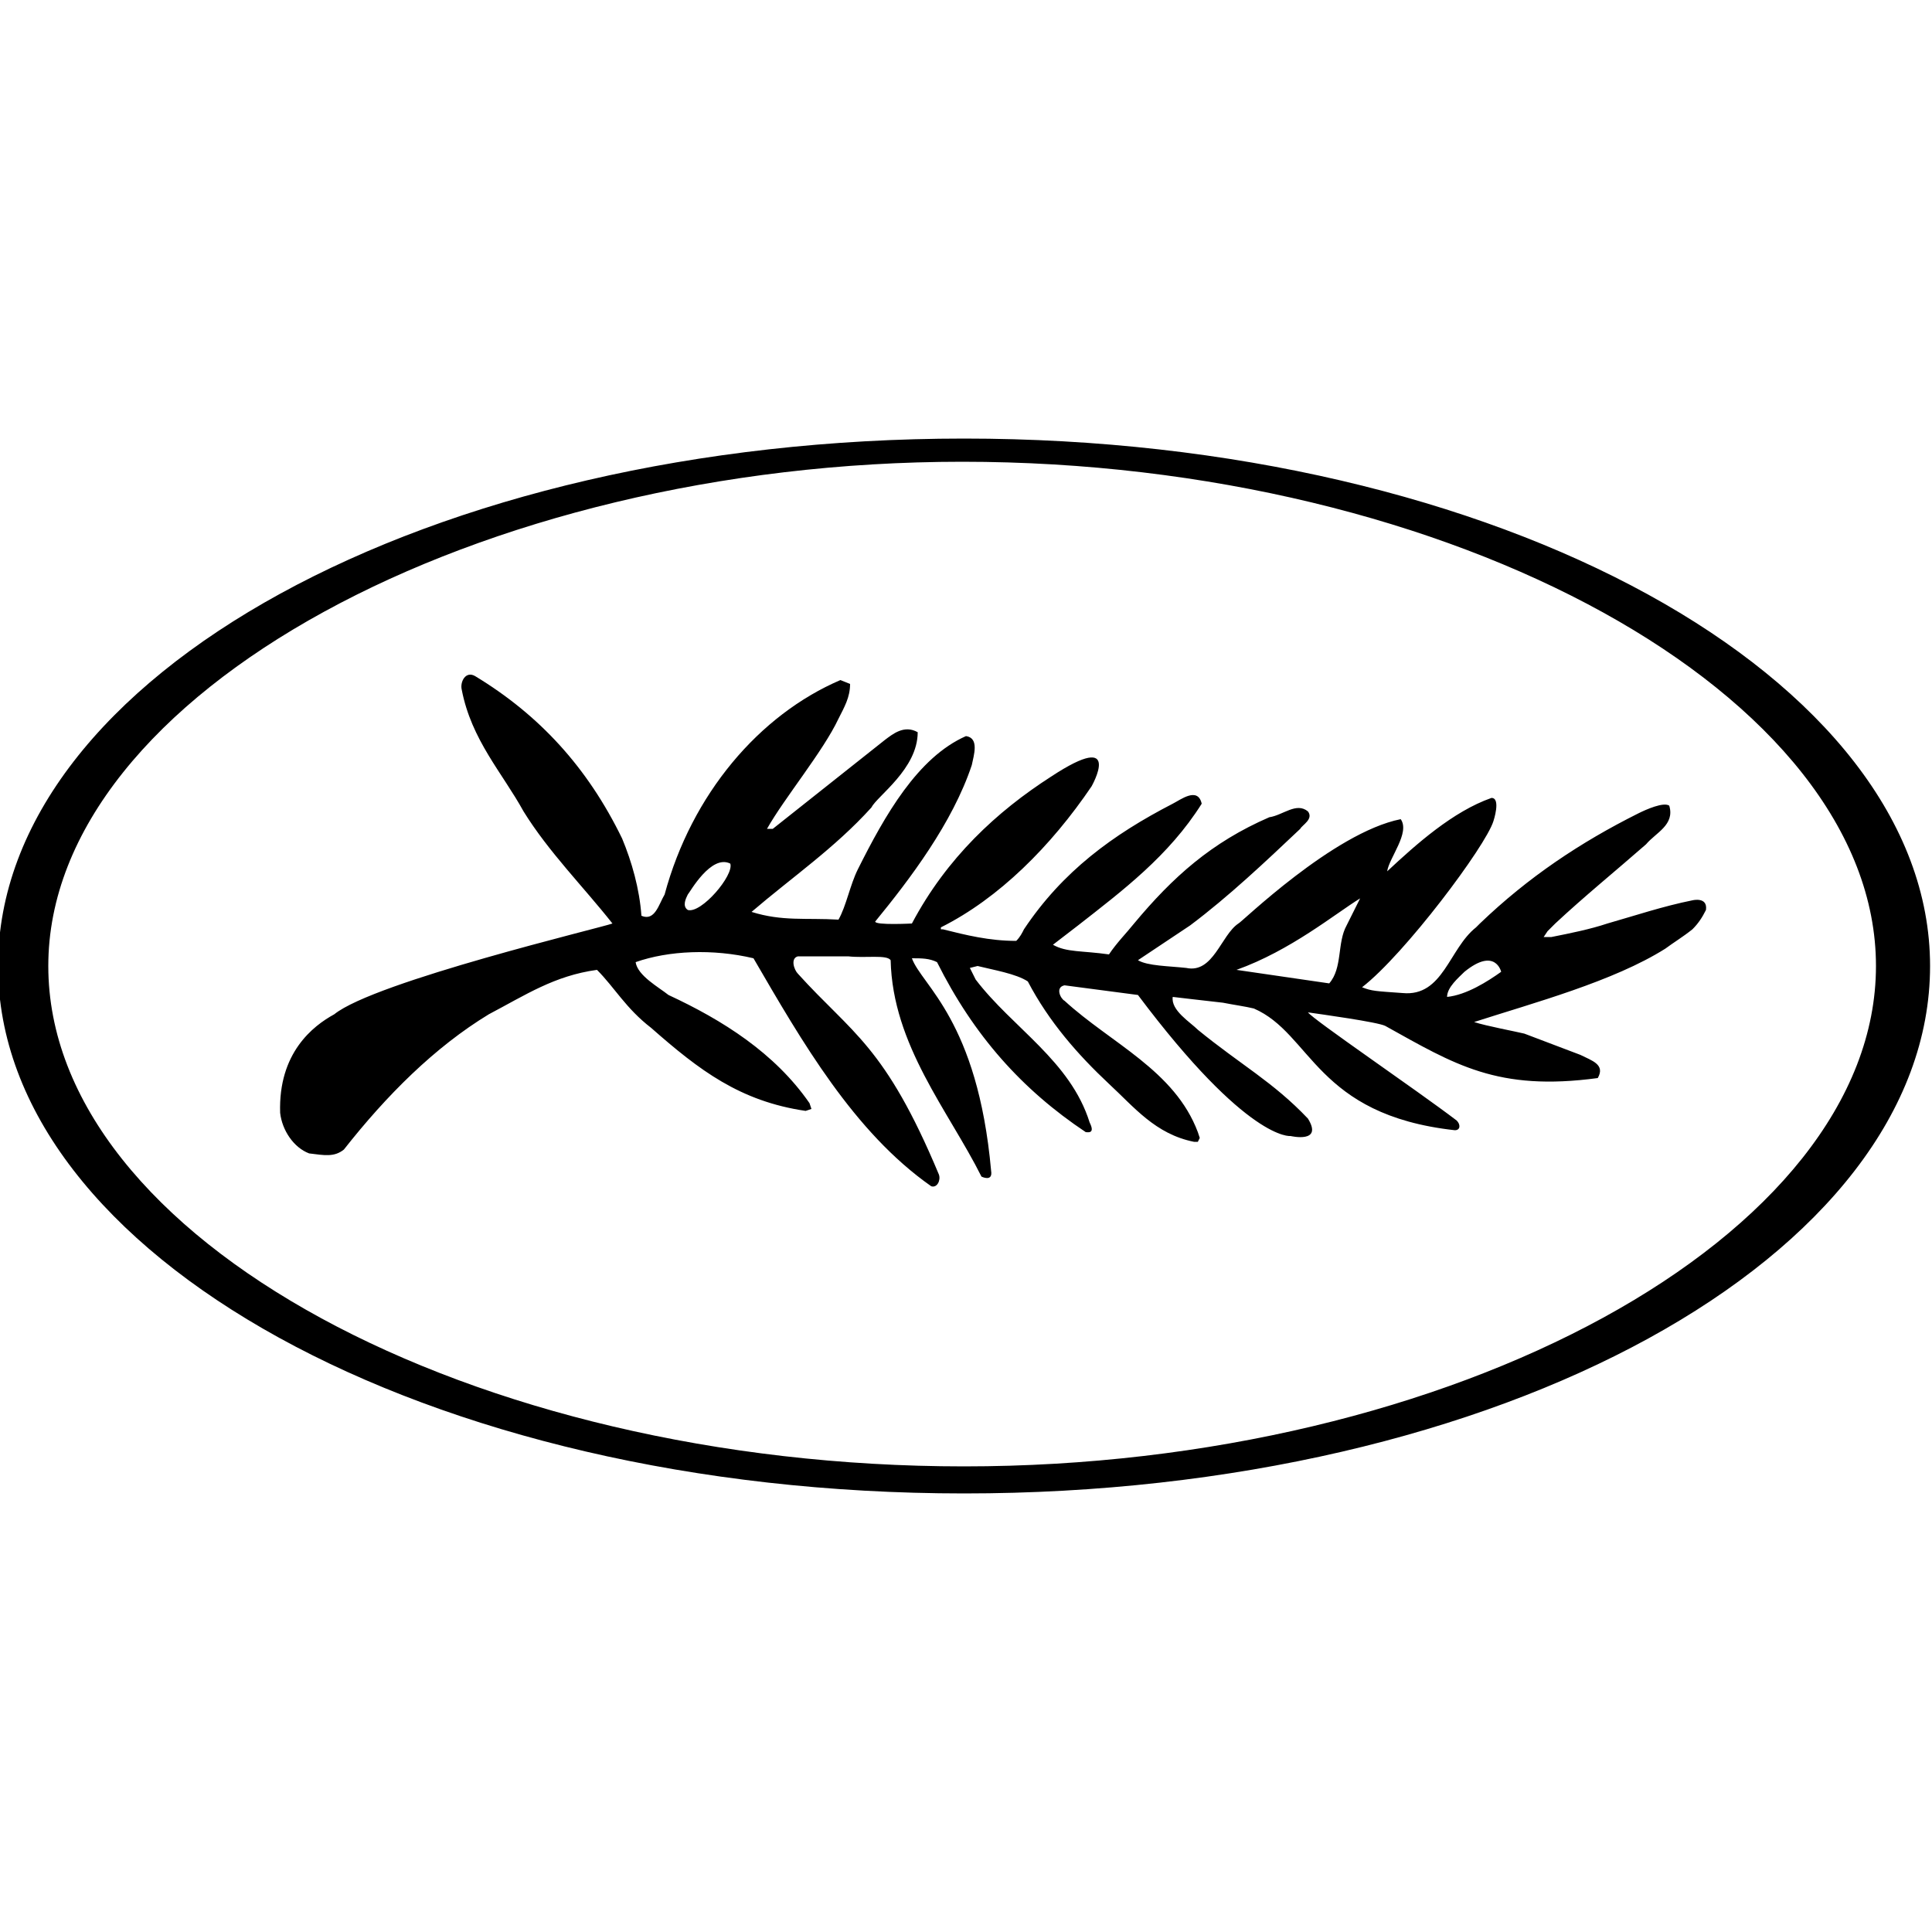
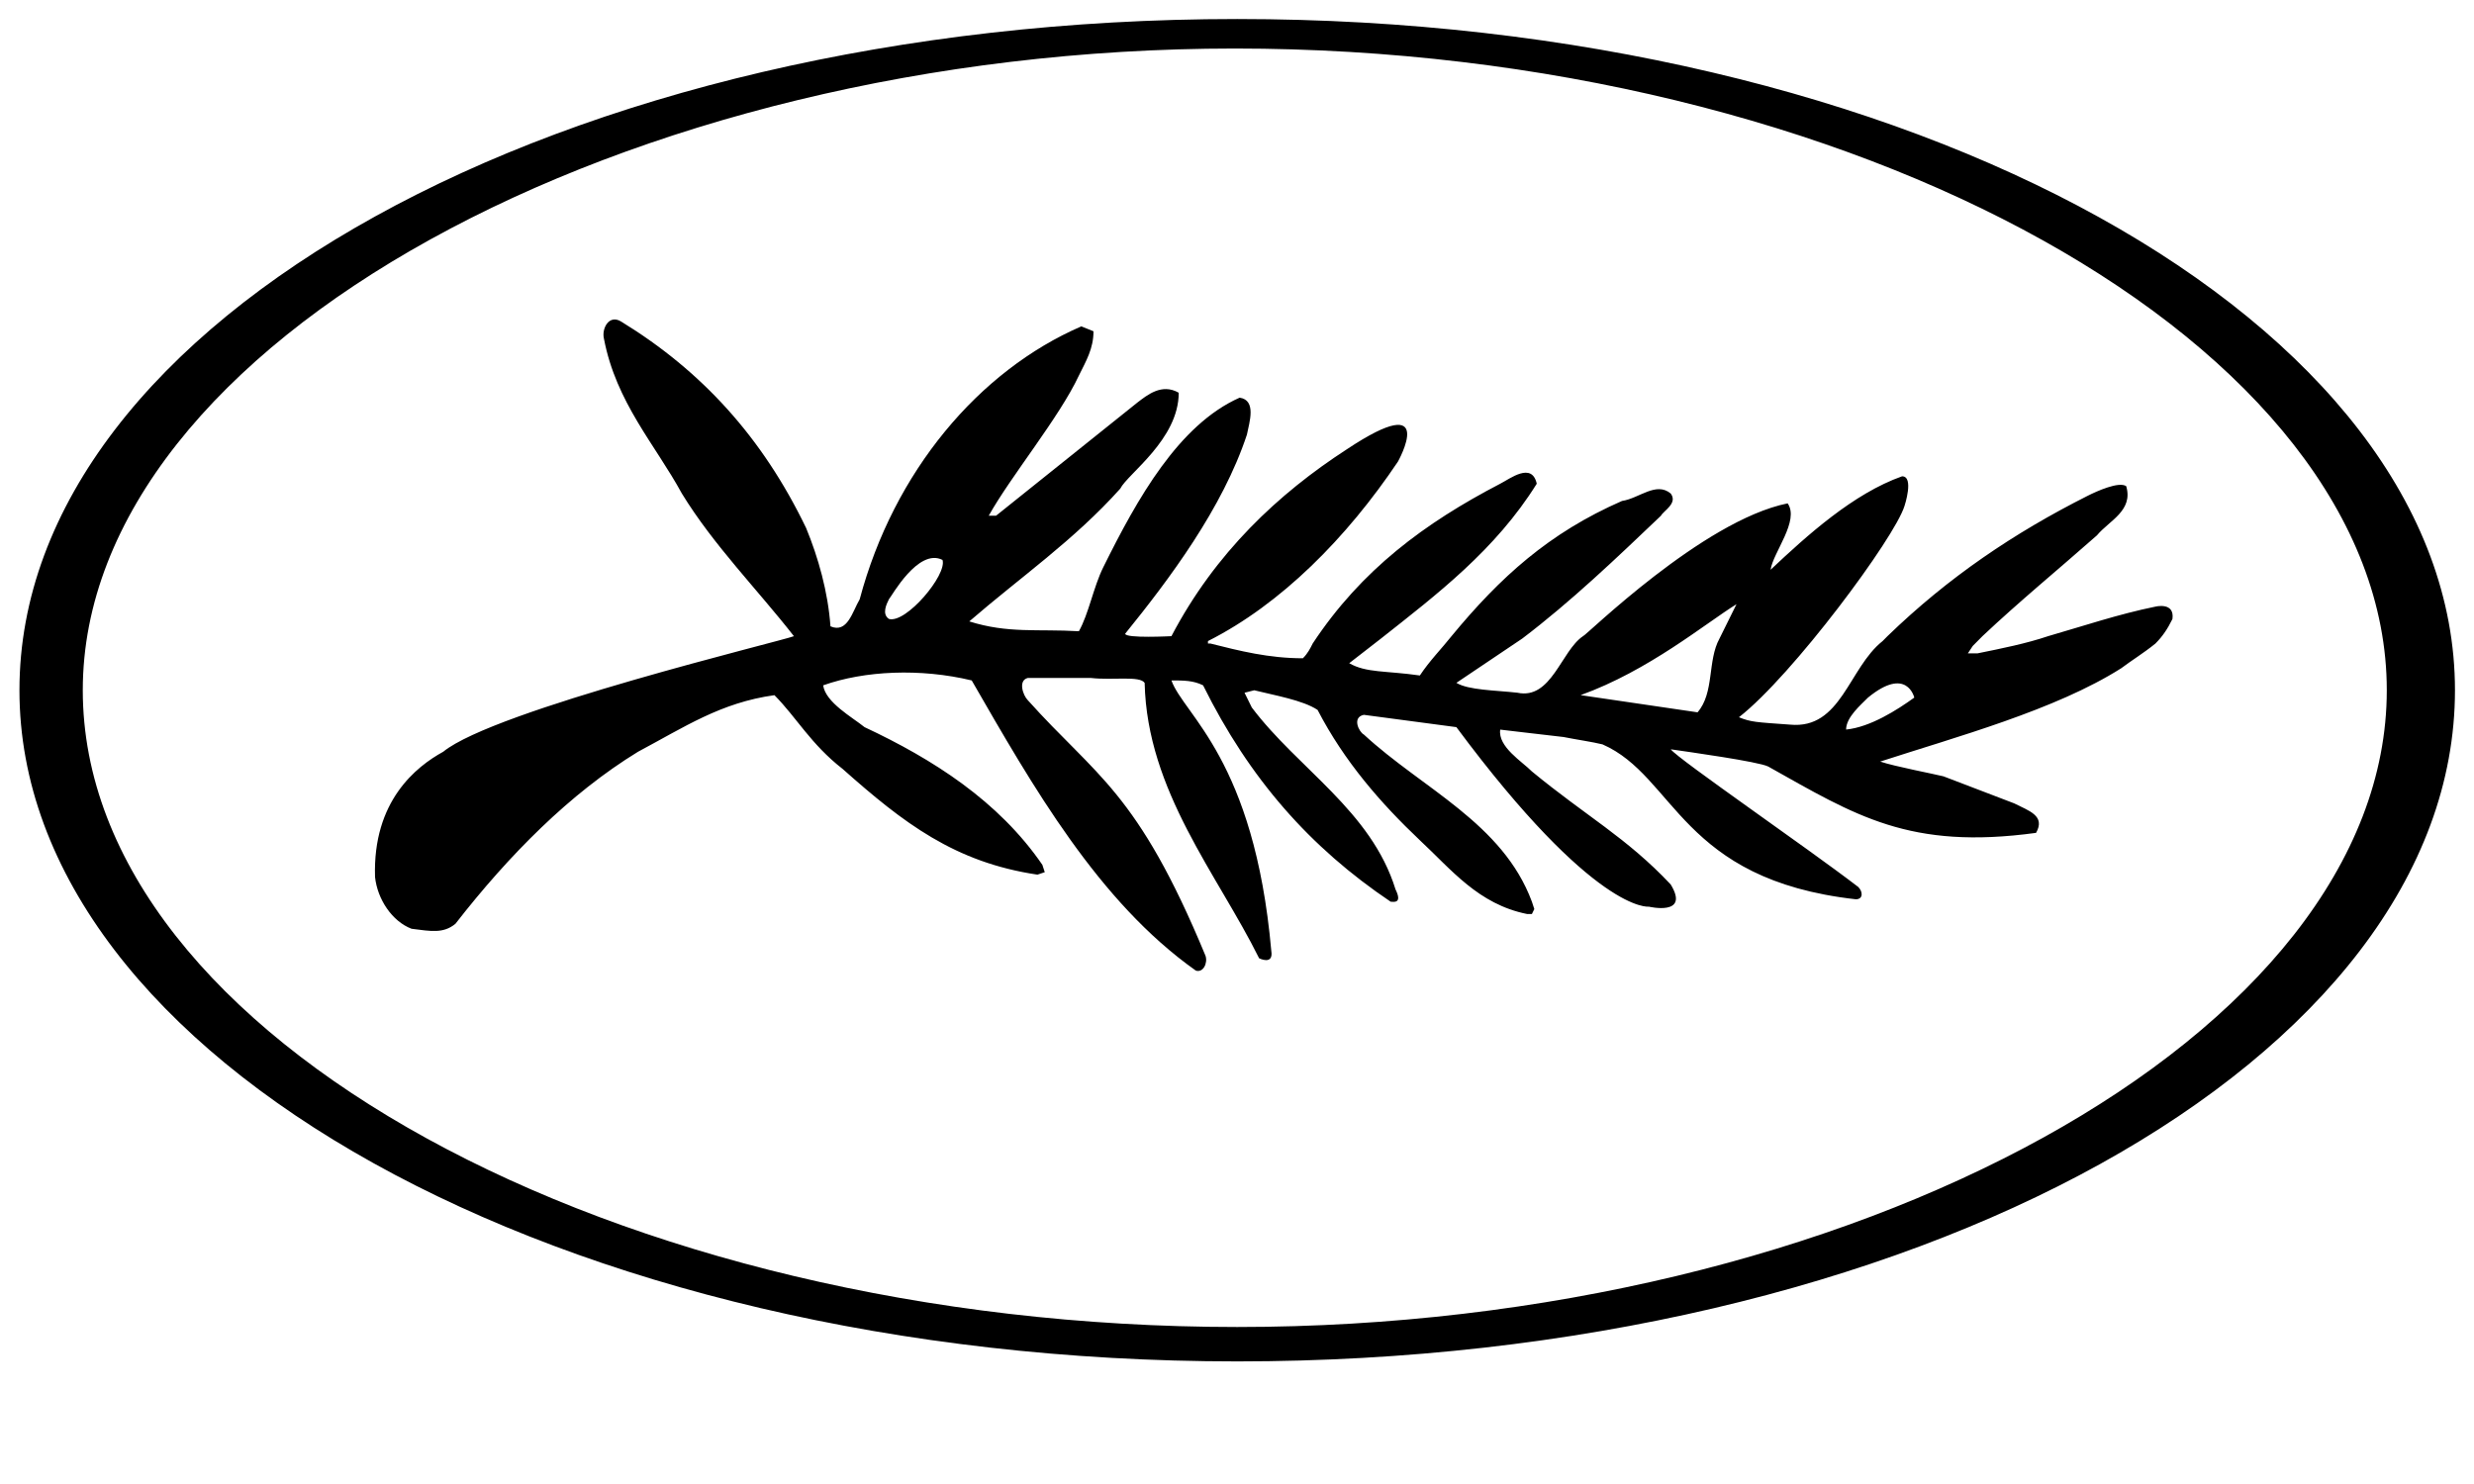
- <svg xmlns="http://www.w3.org/2000/svg" version="1.1" id="Calque_1" x="0px" y="0px" viewBox="0 0 100 100" style="enable-background:new 0 0 100 100;" xml:space="preserve">
+ <svg xmlns="http://www.w3.org/2000/svg" version="1.1" id="Calque_1" x="0px" y="0px" width="130px" height="78px" viewBox="0 0 130 78" enable-background="new 0 0 130 78" xml:space="preserve">
  <g>
    <g>
-       <path d="M49.9,22.7c-27.7,0-50,12.3-50,27.3c0,14.9,22.1,27.3,50,27.3c27.8,0,50-12.3,50-27.3C99.9,35.1,77.6,22.7,49.9,22.7z     M49.9,75.9C24.4,75.9,2.5,64.1,2.5,50s22.3-26.1,47.3-26.1C75.2,23.9,97.1,36,97.1,50S75.2,75.9,49.9,75.9z" />
-       <path d="M87.6,46.6c-1.5,0.3-3,0.8-4.4,1.2c-0.9,0.3-1.9,0.5-2.9,0.7h-0.4l0.2-0.3c0.1-0.1,0.3-0.3,0.4-0.4    c1.5-1.4,3.1-2.7,4.7-4.1c0.5-0.6,1.5-1,1.2-2c-0.3-0.2-1.2,0.2-1.6,0.4c-3,1.5-5.7,3.3-8.2,5.7c-0.1,0.1-0.1,0.1-0.2,0.2    c-1.4,1.1-1.7,3.6-3.8,3.4c-1.4-0.1-1.6-0.1-2.1-0.3c2.2-1.7,6.4-7.3,6.8-8.6c0,0,0.4-1.2-0.1-1.2c-2,0.7-3.9,2.4-5.4,3.8    c0.1-0.7,1.2-2,0.7-2.7c-3.5,0.7-8.3,5.4-8.4,5.4c-0.9,0.6-1.3,2.6-2.7,2.3c-0.9-0.1-2-0.1-2.5-0.4c0.9-0.6,1.8-1.2,2.7-1.8    c2-1.5,3.9-3.3,5.7-5c0.1-0.2,0.7-0.5,0.4-0.9c-0.6-0.5-1.3,0.2-2,0.3c-3,1.3-5,3.1-7,5.5c-0.4,0.5-0.9,1-1.3,1.6    c-1.4-0.2-2.2-0.1-2.9-0.5c0.4-0.3,0.9-0.7,1.3-1c2.3-1.8,4.7-3.6,6.4-6.3c-0.2-0.9-1.1-0.2-1.5,0c-3.1,1.6-5.7,3.5-7.7,6.5    c-0.1,0.2-0.2,0.4-0.4,0.6c-1.4,0-2.6-0.3-3.8-0.6h-0.1V48c3-1.5,5.7-4.2,7.8-7.3c0,0,1.7-3-2.1-0.5c-2.8,1.8-5.4,4.2-7.2,7.6    c0,0-1.9,0.1-1.9-0.1c1.8-2.2,4-5.1,5-8.1c0.1-0.5,0.4-1.4-0.3-1.5c-2.5,1.1-4.2,4.1-5.6,6.9c-0.4,0.8-0.6,1.9-1,2.6    c-1.7-0.1-2.9,0.1-4.5-0.4c2.1-1.8,4.3-3.3,6.2-5.4c0.3-0.6,2.4-2,2.4-3.9c-0.7-0.4-1.3,0.1-1.7,0.4L40,42.9h-0.3    c0.9-1.6,2.9-4,3.7-5.7c0.3-0.6,0.6-1.1,0.6-1.8l-0.5-0.2c-4.2,1.8-7.7,5.9-9.1,11.1c-0.3,0.5-0.5,1.4-1.2,1.1    c-0.1-1.4-0.5-2.8-1-4c-1.8-3.7-4.3-6.4-7.6-8.4c-0.5-0.3-0.8,0.3-0.7,0.7c0.5,2.6,2.1,4.3,3.2,6.3c1.3,2.1,3.1,3.9,4.6,5.8    c-0.5,0.2-12.3,3-14.4,4.7c-1.1,0.6-2.9,2-2.8,5.1c0.1,0.9,0.7,1.8,1.5,2.1c0.8,0.1,1.3,0.2,1.8-0.2c2.2-2.8,4.7-5.3,7.5-7    c1.9-1,3.4-2,5.6-2.3c0.9,0.9,1.5,2,2.8,3c2.5,2.2,4.6,3.8,8,4.3l0.3-0.1l-0.1-0.3c-1.8-2.6-4.5-4.3-7.3-5.6    c-0.5-0.4-1.6-1-1.7-1.7c1.7-0.6,4-0.7,6.1-0.2c2.5,4.3,5.2,9,9.2,11.8c0.3,0.1,0.5-0.3,0.4-0.6c-2.8-6.7-4.5-7.3-7.3-10.4    c-0.2-0.2-0.4-0.8,0-0.9h2.6c0.9,0.1,2-0.1,2.2,0.2c0.1,4.4,3,7.8,4.7,11.2c0,0,0.6,0.3,0.5-0.3l0,0c-0.7-7.8-3.6-9.6-4.1-11    c0.5,0,0.9,0,1.3,0.2c1.9,3.8,4.4,6.6,7.7,8.8c0.1,0,0.5,0.1,0.2-0.5c-1-3.2-4-4.9-5.9-7.4l-0.3-0.6l0.4-0.1    c0.8,0.2,2,0.4,2.6,0.8c1.1,2.1,2.6,3.8,4.2,5.3c1.3,1.2,2.4,2.6,4.4,3H62l0.1-0.2L62,58.6c-1.2-3.2-4.5-4.6-6.9-6.8    c-0.2-0.1-0.5-0.7,0-0.8l3.8,0.5c5.7,7.6,7.9,7.3,7.9,7.3s1.7,0.4,0.9-0.9c-1.8-1.9-3.5-2.8-5.7-4.6c-0.4-0.4-1.4-1-1.3-1.7    c0.8,0.1,0.9,0.1,2.6,0.3c0.5,0.1,1.2,0.2,1.6,0.3c3,1.3,3.2,5.5,10.4,6.3c0.3,0,0.3-0.3,0.1-0.5c-2.1-1.6-7.4-5.2-7.7-5.6    c0.7,0.1,3.6,0.5,4,0.7c3.6,2,5.8,3.4,11,2.7c0.4-0.7-0.3-0.9-0.9-1.2l-2.9-1.1c-0.4-0.1-2-0.4-2.6-0.6c3.1-1,7.2-2.1,9.9-3.8    c0.4-0.3,0.9-0.6,1.4-1c0.3-0.3,0.5-0.6,0.7-1C88.4,46.4,87.6,46.6,87.6,46.6z M35.6,47.1c-0.3-0.2-0.1-0.6,0-0.8    c0.1-0.1,1.2-2.1,2.2-1.6C38,45.3,36.3,47.3,35.6,47.1z M69.7,47.9c-0.5,0.9-0.2,2.2-0.9,3L64,50.2c2.8-1,5.1-2.9,6.4-3.7    L69.7,47.9z M74.9,51.6c0-0.5,0.6-1,0.9-1.3c1.6-1.3,1.9,0,1.9,0C77,50.8,75.9,51.5,74.9,51.6z" />
+       <path d="M65.011,1C29.561,1,1.022,16.894,1.022,36.278c0,19.254,28.283,35.278,63.989,35.278    c35.578,0,63.989-15.894,63.989-35.278C129,17.024,100.459,1,65.011,1z M65.011,69.748c-32.633,0-60.661-15.249-60.661-33.47    c0-18.22,28.539-33.728,60.533-33.728c32.508,0,60.534,15.636,60.534,33.728S97.391,69.748,65.011,69.748z" />
+       <path d="M113.258,31.885c-1.918,0.388-3.838,1.034-5.631,1.55c-1.151,0.388-2.431,0.646-3.711,0.905h-0.511l0.256-0.388    c0.128-0.129,0.383-0.388,0.512-0.517c1.919-1.809,3.967-3.489,6.014-5.297c0.642-0.775,1.92-1.293,1.538-2.585    c-0.385-0.258-1.538,0.259-2.048,0.518c-3.839,1.937-7.295,4.264-10.496,7.365c-0.127,0.129-0.127,0.129-0.256,0.258    c-1.791,1.421-2.176,4.652-4.862,4.393c-1.792-0.129-2.048-0.129-2.688-0.388c2.814-2.196,8.191-9.433,8.702-11.112    c0,0,0.512-1.552-0.129-1.552c-2.558,0.905-4.99,3.103-6.91,4.912c0.128-0.906,1.535-2.584,0.896-3.49    c-4.479,0.906-10.621,6.979-10.751,6.979c-1.151,0.775-1.662,3.359-3.454,2.973c-1.153-0.13-2.561-0.13-3.201-0.518    c1.153-0.775,2.304-1.55,3.457-2.325c2.558-1.938,4.99-4.265,7.294-6.461c0.129-0.259,0.896-0.647,0.513-1.164    c-0.77-0.646-1.665,0.259-2.56,0.389c-3.839,1.679-6.4,4.006-8.96,7.107c-0.51,0.646-1.151,1.292-1.664,2.067    c-1.791-0.258-2.814-0.129-3.711-0.646c0.514-0.388,1.152-0.904,1.664-1.292c2.944-2.326,6.015-4.652,8.19-8.141    c-0.256-1.163-1.408-0.259-1.92,0c-3.968,2.067-7.294,4.523-9.854,8.399c-0.129,0.258-0.256,0.517-0.515,0.775    c-1.789,0-3.325-0.388-4.86-0.775h-0.128v-0.129c3.841-1.938,7.294-5.427,9.983-9.433c0,0,2.175-3.876-2.688-0.646    c-3.583,2.325-6.91,5.426-9.214,9.821c0,0-2.431,0.129-2.431-0.129c2.303-2.843,5.119-6.591,6.398-10.467    c0.128-0.646,0.513-1.81-0.384-1.939c-3.199,1.422-5.375,5.298-7.167,8.917c-0.512,1.034-0.767,2.455-1.279,3.359    c-2.177-0.129-3.712,0.129-5.76-0.517c2.688-2.326,5.503-4.264,7.934-6.978c0.385-0.776,3.072-2.585,3.072-5.04    c-0.896-0.517-1.664,0.13-2.175,0.517l-7.422,5.945h-0.385c1.152-2.069,3.712-5.17,4.736-7.367    c0.384-0.775,0.767-1.42,0.767-2.326l-0.639-0.258c-5.376,2.326-9.854,7.625-11.646,14.345c-0.384,0.646-0.641,1.809-1.536,1.421    c-0.129-1.809-0.641-3.619-1.28-5.169c-2.304-4.782-5.503-8.271-9.727-10.855c-0.641-0.387-1.024,0.389-0.896,0.905    c0.641,3.36,2.688,5.557,4.096,8.141c1.664,2.715,3.968,5.04,5.887,7.496c-0.64,0.258-15.742,3.877-18.428,6.074    c-1.409,0.774-3.713,2.583-3.583,6.589c0.127,1.164,0.895,2.326,1.919,2.715c1.023,0.13,1.664,0.261,2.303-0.259    c2.815-3.618,6.014-6.85,9.598-9.045c2.432-1.293,4.351-2.586,7.167-2.973c1.153,1.162,1.92,2.584,3.583,3.876    c3.2,2.843,5.887,4.911,10.238,5.557l0.384-0.13l-0.127-0.386c-2.305-3.361-5.76-5.558-9.343-7.237    c-0.64-0.518-2.047-1.293-2.175-2.197c2.175-0.775,5.12-0.905,7.806-0.258c3.201,5.557,6.656,11.63,11.774,15.25    c0.384,0.13,0.64-0.389,0.512-0.776c-3.583-8.658-5.759-9.434-9.343-13.44c-0.254-0.258-0.512-1.033,0-1.163h3.329    c1.151,0.13,2.559-0.129,2.815,0.258c0.128,5.687,3.839,10.08,6.015,14.474c0,0,0.768,0.388,0.64-0.39l0,0    c-0.896-10.078-4.607-12.405-5.247-14.213c0.64,0,1.152,0,1.664,0.258c2.431,4.911,5.63,8.53,9.855,11.372    c0.127,0,0.639,0.13,0.256-0.646c-1.28-4.135-5.12-6.333-7.552-9.562l-0.382-0.775l0.51-0.13c1.024,0.259,2.558,0.517,3.329,1.034    c1.406,2.713,3.326,4.909,5.373,6.849c1.664,1.55,3.073,3.36,5.632,3.876h0.256l0.127-0.259l-0.127-0.387    c-1.535-4.136-5.76-5.943-8.83-8.786c-0.255-0.131-0.641-0.906,0-1.036l4.862,0.647c7.297,9.82,10.111,9.435,10.111,9.435    s2.175,0.517,1.152-1.164c-2.304-2.456-4.479-3.618-7.296-5.943c-0.511-0.519-1.793-1.293-1.664-2.198    c1.025,0.129,1.153,0.129,3.328,0.389c0.639,0.129,1.536,0.259,2.047,0.387c3.84,1.681,4.098,7.108,13.312,8.142    c0.383,0,0.383-0.388,0.128-0.646c-2.688-2.067-9.471-6.721-9.854-7.237c0.895,0.13,4.605,0.646,5.119,0.904    c4.607,2.585,7.423,4.395,14.077,3.488c0.512-0.903-0.386-1.161-1.15-1.551l-3.714-1.42c-0.511-0.129-2.558-0.518-3.327-0.776    c3.967-1.291,9.215-2.713,12.672-4.91c0.511-0.388,1.148-0.775,1.789-1.292c0.386-0.388,0.642-0.775,0.896-1.292    C114.281,31.626,113.258,31.885,113.258,31.885z M46.71,32.531c-0.384-0.258-0.128-0.775,0-1.034    c0.128-0.129,1.536-2.714,2.815-2.067C49.781,30.206,47.606,32.79,46.71,32.531z M90.352,33.565    c-0.641,1.163-0.257,2.843-1.152,3.875l-6.143-0.903c3.583-1.292,6.526-3.748,8.19-4.781L90.352,33.565z M97.006,38.346    c0-0.646,0.769-1.292,1.151-1.68c2.047-1.68,2.432,0,2.432,0C99.693,37.312,98.284,38.217,97.006,38.346z" />
    </g>
  </g>
</svg>
